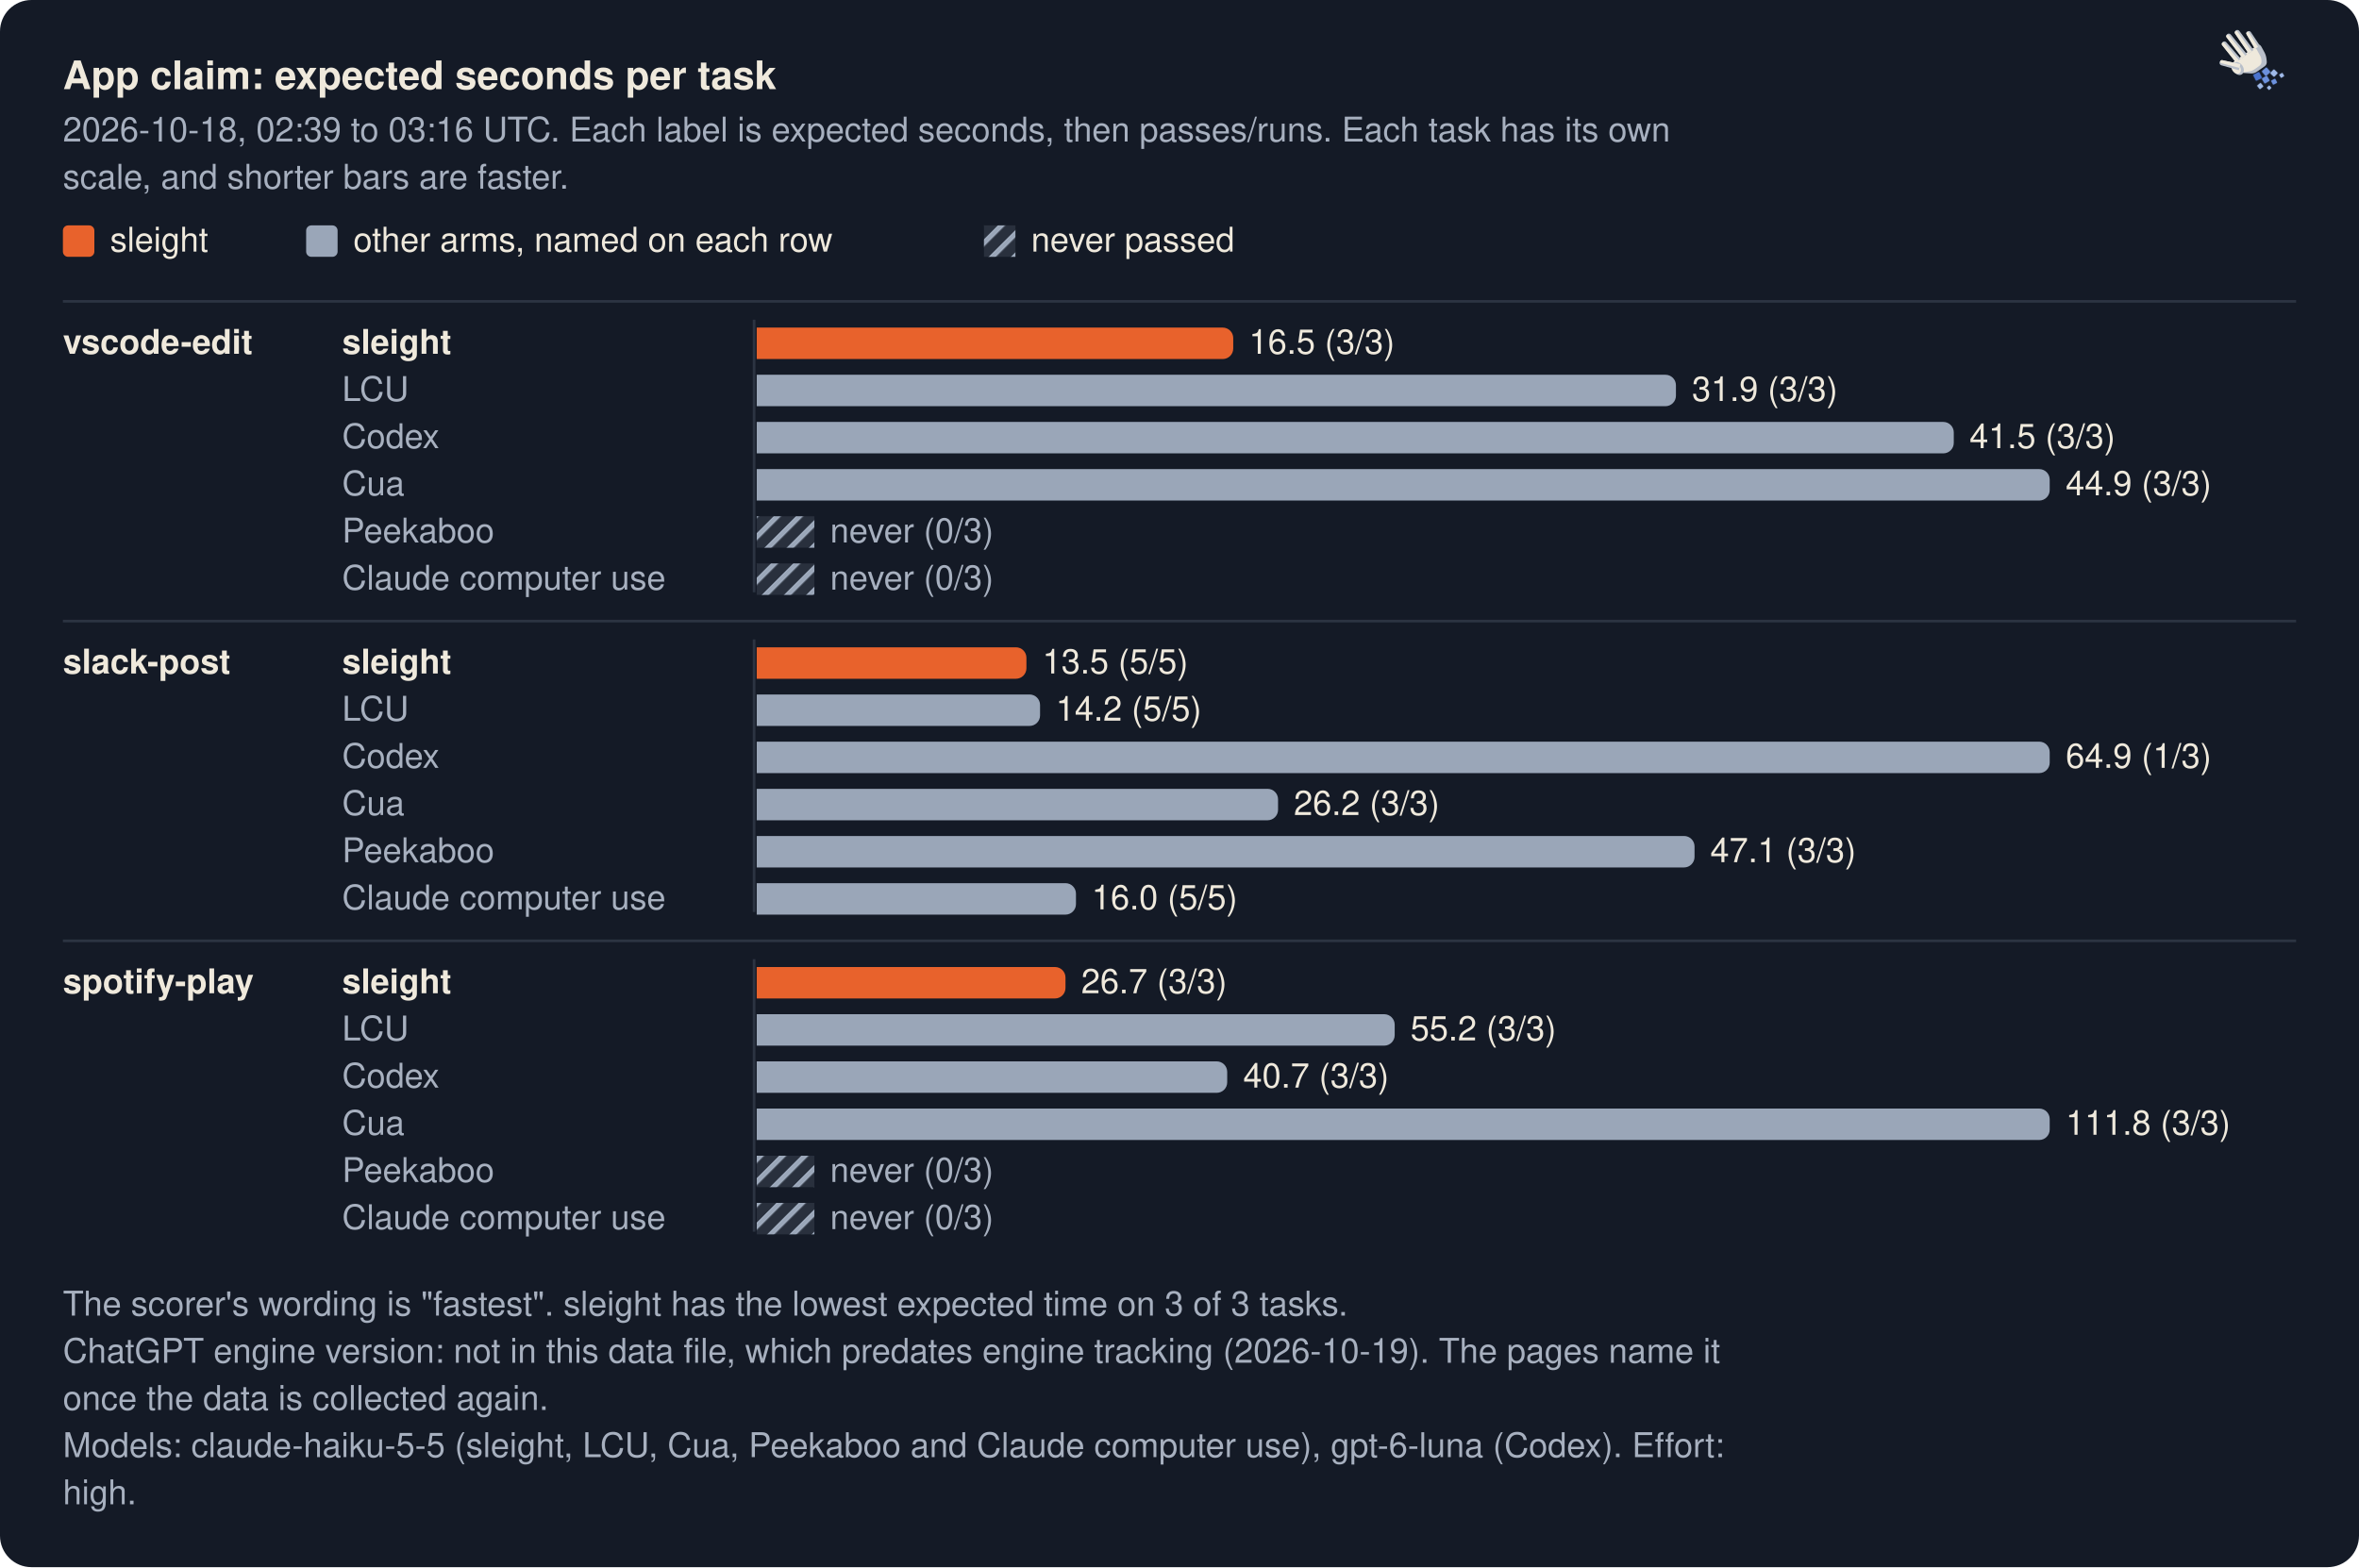
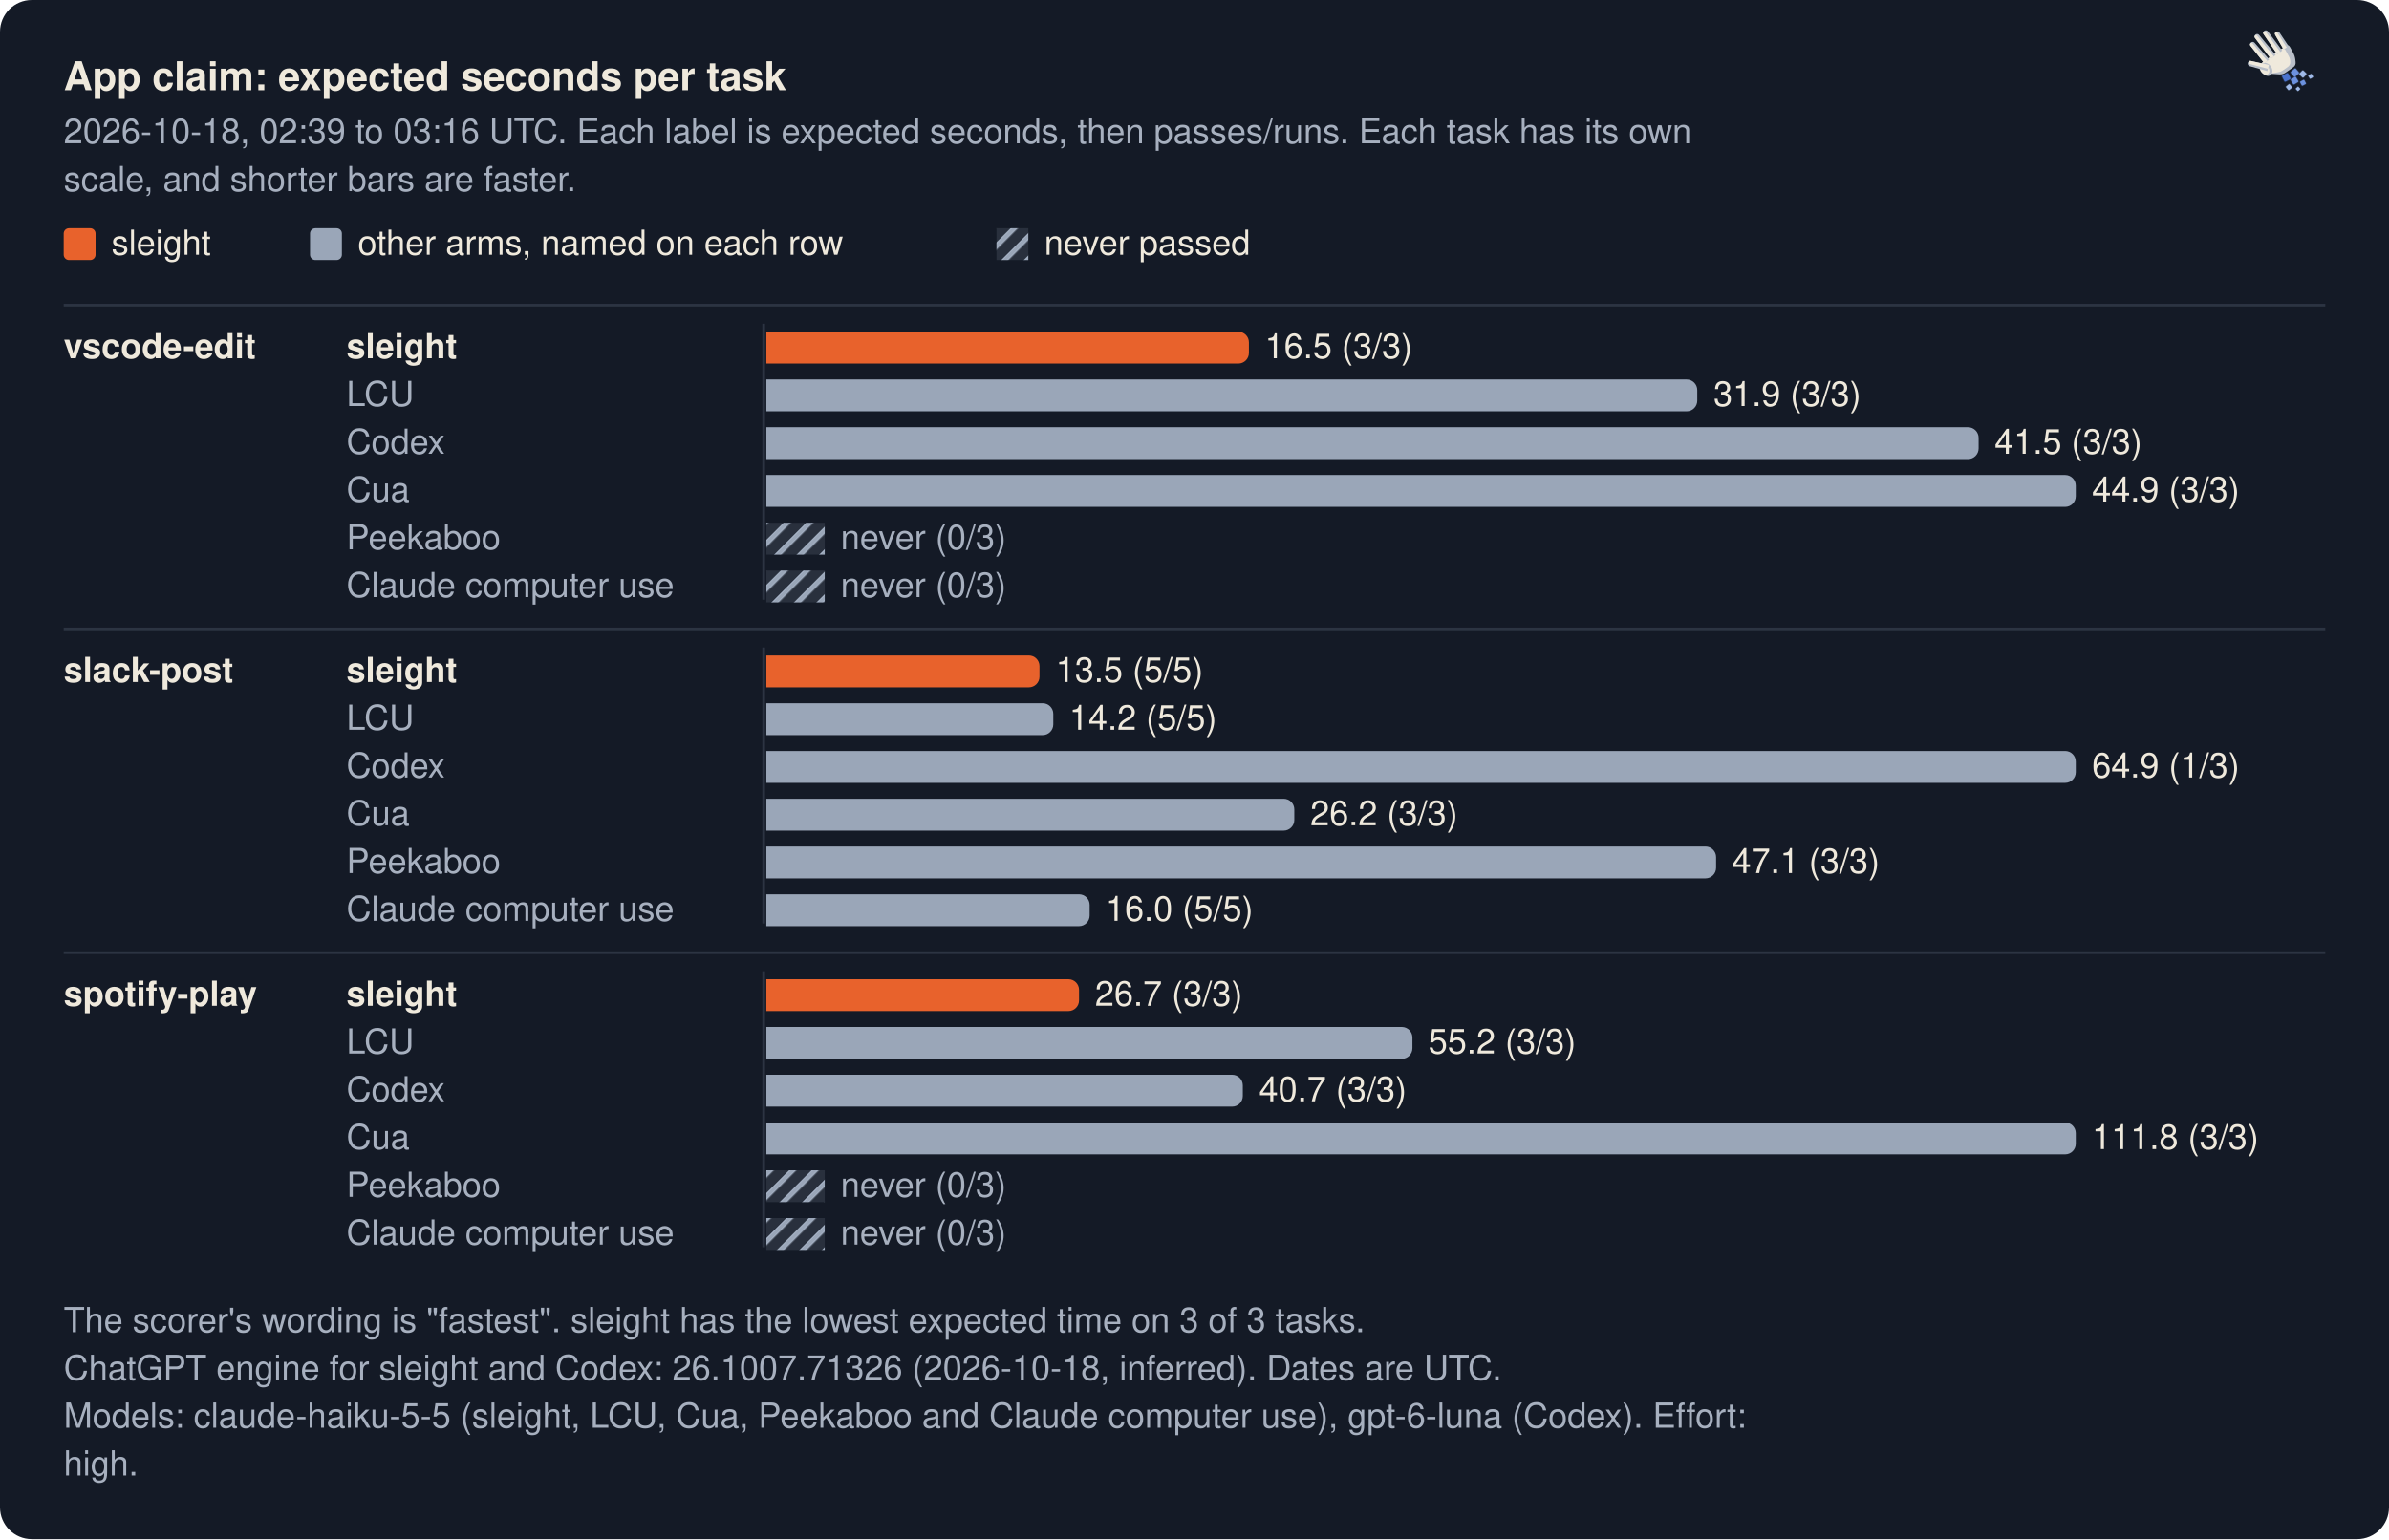
- <svg xmlns="http://www.w3.org/2000/svg" viewBox="0 0 900 598" width="900" height="598" role="img" aria-labelledby="title desc">
+ <svg xmlns="http://www.w3.org/2000/svg" viewBox="0 0 900 580" width="900" height="580" role="img" aria-labelledby="title desc">
  <style>
.bg{fill:#141A26}
text{font-family:-apple-system,"Segoe UI",Helvetica,Arial,sans-serif;font-size:13px;fill:#EFE9DC}
.t{font-size:15px;font-weight:600}
.b{font-weight:600}
.m{fill:#A7B0BF}
.g{stroke:#2C3442;stroke-width:1;fill:none}
.me{fill:#E8622C}
.ot{fill:#4E79D9}
.sl{fill:#9AA6B8}
.hme{stroke:#E8622C}
.hot{stroke:#4E79D9}
.hsl{stroke:#9AA6B8}
</style>
  <defs>
    <pattern id="h-me" width="6" height="6" patternUnits="userSpaceOnUse" patternTransform="rotate(45)">
      <line class="hme" x1="1" y1="0" x2="1" y2="6" stroke-width="2" />
    </pattern>
    <pattern id="h-ot" width="6" height="6" patternUnits="userSpaceOnUse" patternTransform="rotate(45)">
      <line class="hot" x1="1" y1="0" x2="1" y2="6" stroke-width="2" />
    </pattern>
    <pattern id="h-sl" width="6" height="6" patternUnits="userSpaceOnUse" patternTransform="rotate(45)">
      <line class="hsl" x1="1" y1="0" x2="1" y2="6" stroke-width="2" />
    </pattern>
  </defs>
-   <rect class="bg" width="900" height="598" rx="12" />
+   <rect class="bg" width="900" height="580" rx="12" />
  <text x="24" y="34" class="t">App claim: expected seconds per task</text>
  <text x="24" y="54" class="m">2026-10-18, 02:39 to 03:16 UTC. Each label is expected seconds, then passes/runs. Each task has its own</text>
  <text x="24" y="72" class="m">scale, and shorter bars are faster.</text>
  <g transform="translate(840 8) scale(0.8)">
    <g transform="translate(0.6 0.6)">
      <g transform="translate(10 10) rotate(-35)">
        <g fill="#141A26" stroke="#141A26" fill-opacity="0.08" stroke-opacity="0.08" stroke-width="3" stroke-linejoin="round">
          <path d="M-2 12.39 Q-2.2 10.8 -0.6 10.8 L12.4 10.8 Q14 10.8 13.82 12.39 L13.48 15.41 Q13.3 17 12.56 18.42 L11.94 19.58 Q11.2 21 9.6 21 L5.2 21 Q3.6 21 2.35 20 L-0.15 18 Q-1.4 17 -1.6 15.41 Z" />
          <path d="M-3.8 14.6 A2.5 3.3 0 1 0 1.2 14.6 A2.5 3.3 0 1 0 -3.8 14.6 Z" />
          <path d="M0.83 13.52 L-5.04 7.13 A1.25 1.25 0 0 0 -6.93 8.76 L-1.43 15.48 Z" />
          <path d="M2.44 11.48 L1.3 1.09 A1.2 1.2 0 0 0 -1.09 1.3 L-0.44 11.72 Z" />
          <path d="M6.15 11.51 L5.17 -0.67 A1.2 1.2 0 0 0 2.77 -0.53 L3.25 11.69 Z" />
          <path d="M9.85 11.59 L9.51 0.29 A1.2 1.2 0 0 0 7.11 0.31 L6.95 11.61 Z" />
          <path d="M13.5 11.68 L13.68 3.81 A1.15 1.15 0 0 0 11.39 3.68 L10.7 11.52 Z" />
        </g>
        <g fill="#141A26" stroke="#141A26" fill-opacity="0.12" stroke-opacity="0.12" stroke-width="1.8" stroke-linejoin="round">
          <path d="M-2 12.39 Q-2.2 10.8 -0.6 10.8 L12.4 10.8 Q14 10.8 13.82 12.39 L13.48 15.41 Q13.3 17 12.56 18.42 L11.94 19.58 Q11.2 21 9.6 21 L5.2 21 Q3.6 21 2.35 20 L-0.15 18 Q-1.4 17 -1.6 15.41 Z" />
          <path d="M-3.8 14.6 A2.5 3.3 0 1 0 1.2 14.6 A2.5 3.3 0 1 0 -3.8 14.6 Z" />
          <path d="M0.83 13.52 L-5.04 7.13 A1.25 1.25 0 0 0 -6.93 8.76 L-1.43 15.48 Z" />
          <path d="M2.44 11.48 L1.3 1.09 A1.2 1.2 0 0 0 -1.09 1.3 L-0.44 11.72 Z" />
          <path d="M6.15 11.51 L5.17 -0.67 A1.2 1.2 0 0 0 2.77 -0.53 L3.25 11.69 Z" />
          <path d="M9.85 11.59 L9.51 0.29 A1.2 1.2 0 0 0 7.11 0.31 L6.95 11.61 Z" />
          <path d="M13.5 11.68 L13.68 3.81 A1.15 1.15 0 0 0 11.39 3.68 L10.7 11.52 Z" />
        </g>
        <g fill="#141A26" stroke="#141A26" fill-opacity="0.2" stroke-opacity="0.2" stroke-width="0.8" stroke-linejoin="round">
          <path d="M-2 12.39 Q-2.2 10.8 -0.6 10.8 L12.4 10.8 Q14 10.8 13.82 12.39 L13.48 15.41 Q13.3 17 12.56 18.42 L11.94 19.58 Q11.2 21 9.6 21 L5.2 21 Q3.6 21 2.35 20 L-0.15 18 Q-1.4 17 -1.6 15.41 Z" />
          <path d="M-3.8 14.6 A2.5 3.3 0 1 0 1.2 14.6 A2.5 3.3 0 1 0 -3.8 14.6 Z" />
          <path d="M0.83 13.52 L-5.04 7.13 A1.25 1.25 0 0 0 -6.93 8.76 L-1.43 15.48 Z" />
          <path d="M2.44 11.48 L1.3 1.09 A1.2 1.2 0 0 0 -1.09 1.3 L-0.44 11.72 Z" />
          <path d="M6.15 11.51 L5.17 -0.67 A1.2 1.2 0 0 0 2.77 -0.53 L3.25 11.69 Z" />
          <path d="M9.85 11.59 L9.51 0.29 A1.2 1.2 0 0 0 7.11 0.31 L6.95 11.61 Z" />
          <path d="M13.5 11.68 L13.68 3.81 A1.15 1.15 0 0 0 11.39 3.68 L10.7 11.52 Z" />
        </g>
      </g>
    </g>
    <g transform="translate(10 10) rotate(-35)">
      <rect x="-1.95" y="-1.95" width="3.9" height="3.9" rx="0.62" fill="#4E79D9" fill-opacity="0.2" transform="translate(4.2 23) rotate(8)" />
      <rect x="-1.6" y="-1.6" width="3.2" height="3.2" rx="0.51" fill="#4E79D9" fill-opacity="0.92" transform="translate(4.2 23) rotate(8)" />
      <rect x="-1.83" y="-1.83" width="3.66" height="3.66" rx="0.59" fill="#7299EA" fill-opacity="0.2" transform="translate(8.8 23.5) rotate(-6)" />
      <rect x="-1.5" y="-1.5" width="3" height="3" rx="0.48" fill="#7299EA" fill-opacity="0.92" transform="translate(8.8 23.5) rotate(-6)" />
      <rect x="-1.71" y="-1.71" width="3.42" height="3.42" rx="0.55" fill="#7299EA" fill-opacity="0.2" transform="translate(6.5 26.5) rotate(4)" />
      <rect x="-1.4" y="-1.4" width="2.8" height="2.8" rx="0.45" fill="#7299EA" fill-opacity="0.92" transform="translate(6.5 26.5) rotate(4)" />
      <rect x="-1.59" y="-1.59" width="3.17" height="3.17" rx="0.51" fill="#A9C4F5" fill-opacity="0.2" transform="translate(11.5 26.2) rotate(-11)" />
      <rect x="-1.3" y="-1.3" width="2.6" height="2.6" rx="0.42" fill="#A9C4F5" fill-opacity="0.92" transform="translate(11.5 26.2) rotate(-11)" />
      <rect x="-1.34" y="-1.34" width="2.68" height="2.68" rx="0.43" fill="#A9C4F5" fill-opacity="0.2" transform="translate(2.6 27.5) rotate(-4)" />
      <rect x="-1.1" y="-1.1" width="2.2" height="2.2" rx="0.35" fill="#A9C4F5" fill-opacity="0.92" transform="translate(2.6 27.5) rotate(-4)" />
      <rect x="-1.34" y="-1.34" width="2.68" height="2.68" rx="0.43" fill="#7299EA" fill-opacity="0.2" transform="translate(9.2 29.6) rotate(7)" />
      <rect x="-1.1" y="-1.1" width="2.2" height="2.2" rx="0.35" fill="#7299EA" fill-opacity="0.92" transform="translate(9.2 29.6) rotate(7)" />
      <rect x="-1.1" y="-1.1" width="2.2" height="2.2" rx="0.35" fill="#A9C4F5" fill-opacity="0.2" transform="translate(13.9 29.2) rotate(3)" />
      <rect x="-0.9" y="-0.9" width="1.8" height="1.8" rx="0.29" fill="#A9C4F5" fill-opacity="0.92" transform="translate(13.9 29.2) rotate(3)" />
      <rect x="-0.98" y="-0.98" width="1.95" height="1.95" rx="0.31" fill="#A9C4F5" fill-opacity="0.2" transform="translate(5.6 30.6) rotate(-8)" />
      <rect x="-0.8" y="-0.8" width="1.6" height="1.6" rx="0.26" fill="#A9C4F5" fill-opacity="0.92" transform="translate(5.6 30.6) rotate(-8)" />
    </g>
    <g transform="translate(10 10) rotate(-35)">
      <path d="M-2 12.39 Q-2.2 10.8 -0.6 10.8 L12.4 10.8 Q14 10.8 13.82 12.39 L13.48 15.41 Q13.3 17 12.56 18.42 L11.94 19.58 Q11.2 21 9.6 21 L5.2 21 Q3.6 21 2.35 20 L-0.15 18 Q-1.4 17 -1.6 15.41 Z" fill="#B9BFC9" />
      <path d="M-2.02 12.19 Q-2.2 10.8 -0.8 10.8 L10 10.8 Q11.4 10.8 11.24 12.19 L10.86 15.61 Q10.7 17 9.89 18.14 L9.81 18.26 Q9 19.4 7.6 19.4 L5 19.4 Q3.6 19.4 2.34 18.79 L-0.14 17.61 Q-1.4 17 -1.58 15.61 Z" fill="#EFE9DC" />
      <path d="M-3.8 14.6 A2.5 3.3 0 1 0 1.2 14.6 A2.5 3.3 0 1 0 -3.8 14.6 Z" fill="#B9BFC9" />
      <path d="M-4 14 A2 2.8 0 1 0 0 14 A2 2.8 0 1 0 -4 14 Z" fill="#EFE9DC" />
      <path d="M0.83 13.52 L-5.04 7.13 A1.25 1.25 0 0 0 -6.93 8.76 L-1.43 15.48 Z" fill="#B9BFC9" />
      <path d="M0.83 13.51 L-5.21 6.91 A0.78 0.78 0 0 0 -6.38 7.93 L-0.57 14.74 Z" fill="#EFE9DC" />
      <path d="M2.44 11.48 L1.3 1.09 A1.2 1.2 0 0 0 -1.09 1.3 L-0.44 11.72 Z" fill="#B9BFC9" />
      <path d="M1.35 11.58 L0.36 0.91 A0.74 0.74 0 0 0 -1.12 1.03 L-0.45 11.72 Z" fill="#EFE9DC" />
      <path d="M6.15 11.51 L5.17 -0.67 A1.2 1.2 0 0 0 2.77 -0.53 L3.25 11.69 Z" fill="#B9BFC9" />
      <path d="M5.05 11.59 L4.24 -0.88 A0.74 0.74 0 0 0 2.75 -0.8 L3.25 11.68 Z" fill="#EFE9DC" />
      <path d="M9.85 11.59 L9.51 0.29 A1.2 1.2 0 0 0 7.11 0.31 L6.95 11.61 Z" fill="#B9BFC9" />
      <path d="M8.75 11.6 L8.59 0.04 A0.74 0.74 0 0 0 7.1 0.04 L6.95 11.6 Z" fill="#EFE9DC" />
      <path d="M13.5 11.68 L13.68 3.81 A1.15 1.15 0 0 0 11.39 3.68 L10.7 11.52 Z" fill="#B9BFC9" />
      <path d="M12.43 11.63 L12.82 3.52 A0.71 0.71 0 0 0 11.39 3.42 L10.7 11.51 Z" fill="#EFE9DC" />
    </g>
  </g>
  <rect class="me" x="24" y="86" width="12" height="12" rx="2" />
  <text x="42" y="96">sleight</text>
  <rect class="sl" x="116.8" y="86" width="12" height="12" rx="2" />
  <text x="134.8" y="96">other arms, named on each row</text>
  <rect class="sl" fill-opacity="0.16" x="375.4" y="86" width="12" height="12" />
  <rect fill="url(#h-sl)" x="375.4" y="86" width="12" height="12" />
  <text x="393.4" y="96">never passed</text>
  <line class="g" x1="24" y1="115" x2="876" y2="115" />
  <text x="24" y="135" class="b">vscode-edit</text>
  <line class="g" x1="287.7" y1="122" x2="287.7" y2="226" />
  <text x="130.5" y="135" class="b">sleight</text>
  <path class="me" d="M288.7 125h177.8a4 4 0 0 1 4 4v4a4 4 0 0 1 -4 4h-177.8z" />
  <text x="476.5" y="135" data-task="vscode-edit" data-arm="sleight" data-kind="cell" data-section="main">16.5 (3/3)</text>
  <text x="130.5" y="153" class="m">LCU</text>
  <path class="sl" d="M288.7 143h346.7a4 4 0 0 1 4 4v4a4 4 0 0 1 -4 4h-346.7z" />
  <text x="645.5" y="153" data-task="vscode-edit" data-arm="lcu" data-kind="cell" data-section="main">31.9 (3/3)</text>
  <text x="130.5" y="171" class="m">Codex</text>
  <path class="sl" d="M288.7 161h452.7a4 4 0 0 1 4 4v4a4 4 0 0 1 -4 4h-452.7z" />
  <text x="751.4" y="171" data-task="vscode-edit" data-arm="codex" data-kind="cell" data-section="main">41.5 (3/3)</text>
  <text x="130.5" y="189" class="m">Cua</text>
  <path class="sl" d="M288.7 179h489.3a4 4 0 0 1 4 4v4a4 4 0 0 1 -4 4h-489.3z" />
  <text x="788.1" y="189" data-task="vscode-edit" data-arm="cua" data-kind="cell" data-section="main">44.9 (3/3)</text>
  <text x="130.5" y="207" class="m">Peekaboo</text>
  <rect class="sl" fill-opacity="0.16" x="288.7" y="197" width="22" height="12" />
  <rect fill="url(#h-sl)" x="288.7" y="197" width="22" height="12" />
  <text x="316.7" y="207" class="m" data-task="vscode-edit" data-arm="peekaboo" data-kind="cell" data-section="main">never (0/3)</text>
  <text x="130.5" y="225" class="m">Claude computer use</text>
  <rect class="sl" fill-opacity="0.16" x="288.7" y="215" width="22" height="12" />
  <rect fill="url(#h-sl)" x="288.7" y="215" width="22" height="12" />
  <text x="316.7" y="225" class="m" data-task="vscode-edit" data-arm="claude-cu" data-kind="cell" data-section="main">never (0/3)</text>
  <line class="g" x1="24" y1="237" x2="876" y2="237" />
  <text x="24" y="257" class="b">slack-post</text>
  <line class="g" x1="287.7" y1="244" x2="287.7" y2="348" />
  <text x="130.5" y="257" class="b">sleight</text>
  <path class="me" d="M288.7 247h98.9a4 4 0 0 1 4 4v4a4 4 0 0 1 -4 4h-98.9z" />
  <text x="397.7" y="257" data-task="slack-post" data-arm="sleight" data-kind="cell" data-section="main">13.5 (5/5)</text>
  <text x="130.5" y="275" class="m">LCU</text>
  <path class="sl" d="M288.7 265h104.1a4 4 0 0 1 4 4v4a4 4 0 0 1 -4 4h-104.1z" />
  <text x="402.8" y="275" data-task="slack-post" data-arm="lcu" data-kind="cell" data-section="main">14.2 (5/5)</text>
  <text x="130.5" y="293" class="m">Codex</text>
  <path class="sl" d="M288.7 283h489.3a4 4 0 0 1 4 4v4a4 4 0 0 1 -4 4h-489.3z" />
  <text x="788.1" y="293" data-task="slack-post" data-arm="codex" data-kind="cell" data-section="main">64.9 (1/3)</text>
  <text x="130.5" y="311" class="m">Cua</text>
  <path class="sl" d="M288.7 301h194.9a4 4 0 0 1 4 4v4a4 4 0 0 1 -4 4h-194.9z" />
  <text x="493.6" y="311" data-task="slack-post" data-arm="cua" data-kind="cell" data-section="main">26.2 (3/3)</text>
  <text x="130.5" y="329" class="m">Peekaboo</text>
  <path class="sl" d="M288.7 319h353.8a4 4 0 0 1 4 4v4a4 4 0 0 1 -4 4h-353.8z" />
  <text x="652.5" y="329" data-task="slack-post" data-arm="peekaboo" data-kind="cell" data-section="main">47.1 (3/3)</text>
  <text x="130.5" y="347" class="m">Claude computer use</text>
  <path class="sl" d="M288.7 337h117.8a4 4 0 0 1 4 4v4a4 4 0 0 1 -4 4h-117.8z" />
  <text x="416.5" y="347" data-task="slack-post" data-arm="claude-cu" data-kind="cell" data-section="main">16.0 (5/5)</text>
  <line class="g" x1="24" y1="359" x2="876" y2="359" />
  <text x="24" y="379" class="b">spotify-play</text>
  <line class="g" x1="287.7" y1="366" x2="287.7" y2="470" />
  <text x="130.5" y="379" class="b">sleight</text>
  <path class="me" d="M288.7 369h113.8a4 4 0 0 1 4 4v4a4 4 0 0 1 -4 4h-113.8z" />
  <text x="412.5" y="379" data-task="spotify-play" data-arm="sleight" data-kind="cell" data-section="main">26.7 (3/3)</text>
  <text x="130.5" y="397" class="m">LCU</text>
  <path class="sl" d="M288.7 387h239.4a4 4 0 0 1 4 4v4a4 4 0 0 1 -4 4h-239.4z" />
  <text x="538.1" y="397" data-task="spotify-play" data-arm="lcu" data-kind="cell" data-section="main">55.2 (3/3)</text>
  <text x="130.5" y="415" class="m">Codex</text>
  <path class="sl" d="M288.7 405h175.5a4 4 0 0 1 4 4v4a4 4 0 0 1 -4 4h-175.5z" />
  <text x="474.3" y="415" data-task="spotify-play" data-arm="codex" data-kind="cell" data-section="main">40.7 (3/3)</text>
  <text x="130.5" y="433" class="m">Cua</text>
  <path class="sl" d="M288.7 423h489.3a4 4 0 0 1 4 4v4a4 4 0 0 1 -4 4h-489.3z" />
  <text x="788.1" y="433" data-task="spotify-play" data-arm="cua" data-kind="cell" data-section="main">111.8 (3/3)</text>
  <text x="130.5" y="451" class="m">Peekaboo</text>
  <rect class="sl" fill-opacity="0.16" x="288.7" y="441" width="22" height="12" />
  <rect fill="url(#h-sl)" x="288.7" y="441" width="22" height="12" />
  <text x="316.7" y="451" class="m" data-task="spotify-play" data-arm="peekaboo" data-kind="cell" data-section="main">never (0/3)</text>
  <text x="130.5" y="469" class="m">Claude computer use</text>
  <rect class="sl" fill-opacity="0.16" x="288.7" y="459" width="22" height="12" />
  <rect fill="url(#h-sl)" x="288.7" y="459" width="22" height="12" />
  <text x="316.7" y="469" class="m" data-task="spotify-play" data-arm="claude-cu" data-kind="cell" data-section="main">never (0/3)</text>
  <text x="24" y="502" class="m">The scorer's wording is "fastest". sleight has the lowest expected time on 3 of 3 tasks.</text>
-   <text x="24" y="520" class="m">ChatGPT engine version: not in this data file, which predates engine tracking (2026-10-19). The pages name it</text>
-   <text x="24" y="538" class="m">once the data is collected again.</text>
-   <text x="24" y="556" class="m">Models: claude-haiku-5-5 (sleight, LCU, Cua, Peekaboo and Claude computer use), gpt-6-luna (Codex). Effort:</text>
-   <text x="24" y="574" class="m">high.</text>
+   <text x="24" y="520" class="m">ChatGPT engine for sleight and Codex: 26.1007.71326 (2026-10-18, inferred). Dates are UTC.</text>
+   <text x="24" y="538" class="m">Models: claude-haiku-5-5 (sleight, LCU, Cua, Peekaboo and Claude computer use), gpt-6-luna (Codex). Effort:</text>
+   <text x="24" y="556" class="m">high.</text>
</svg>
